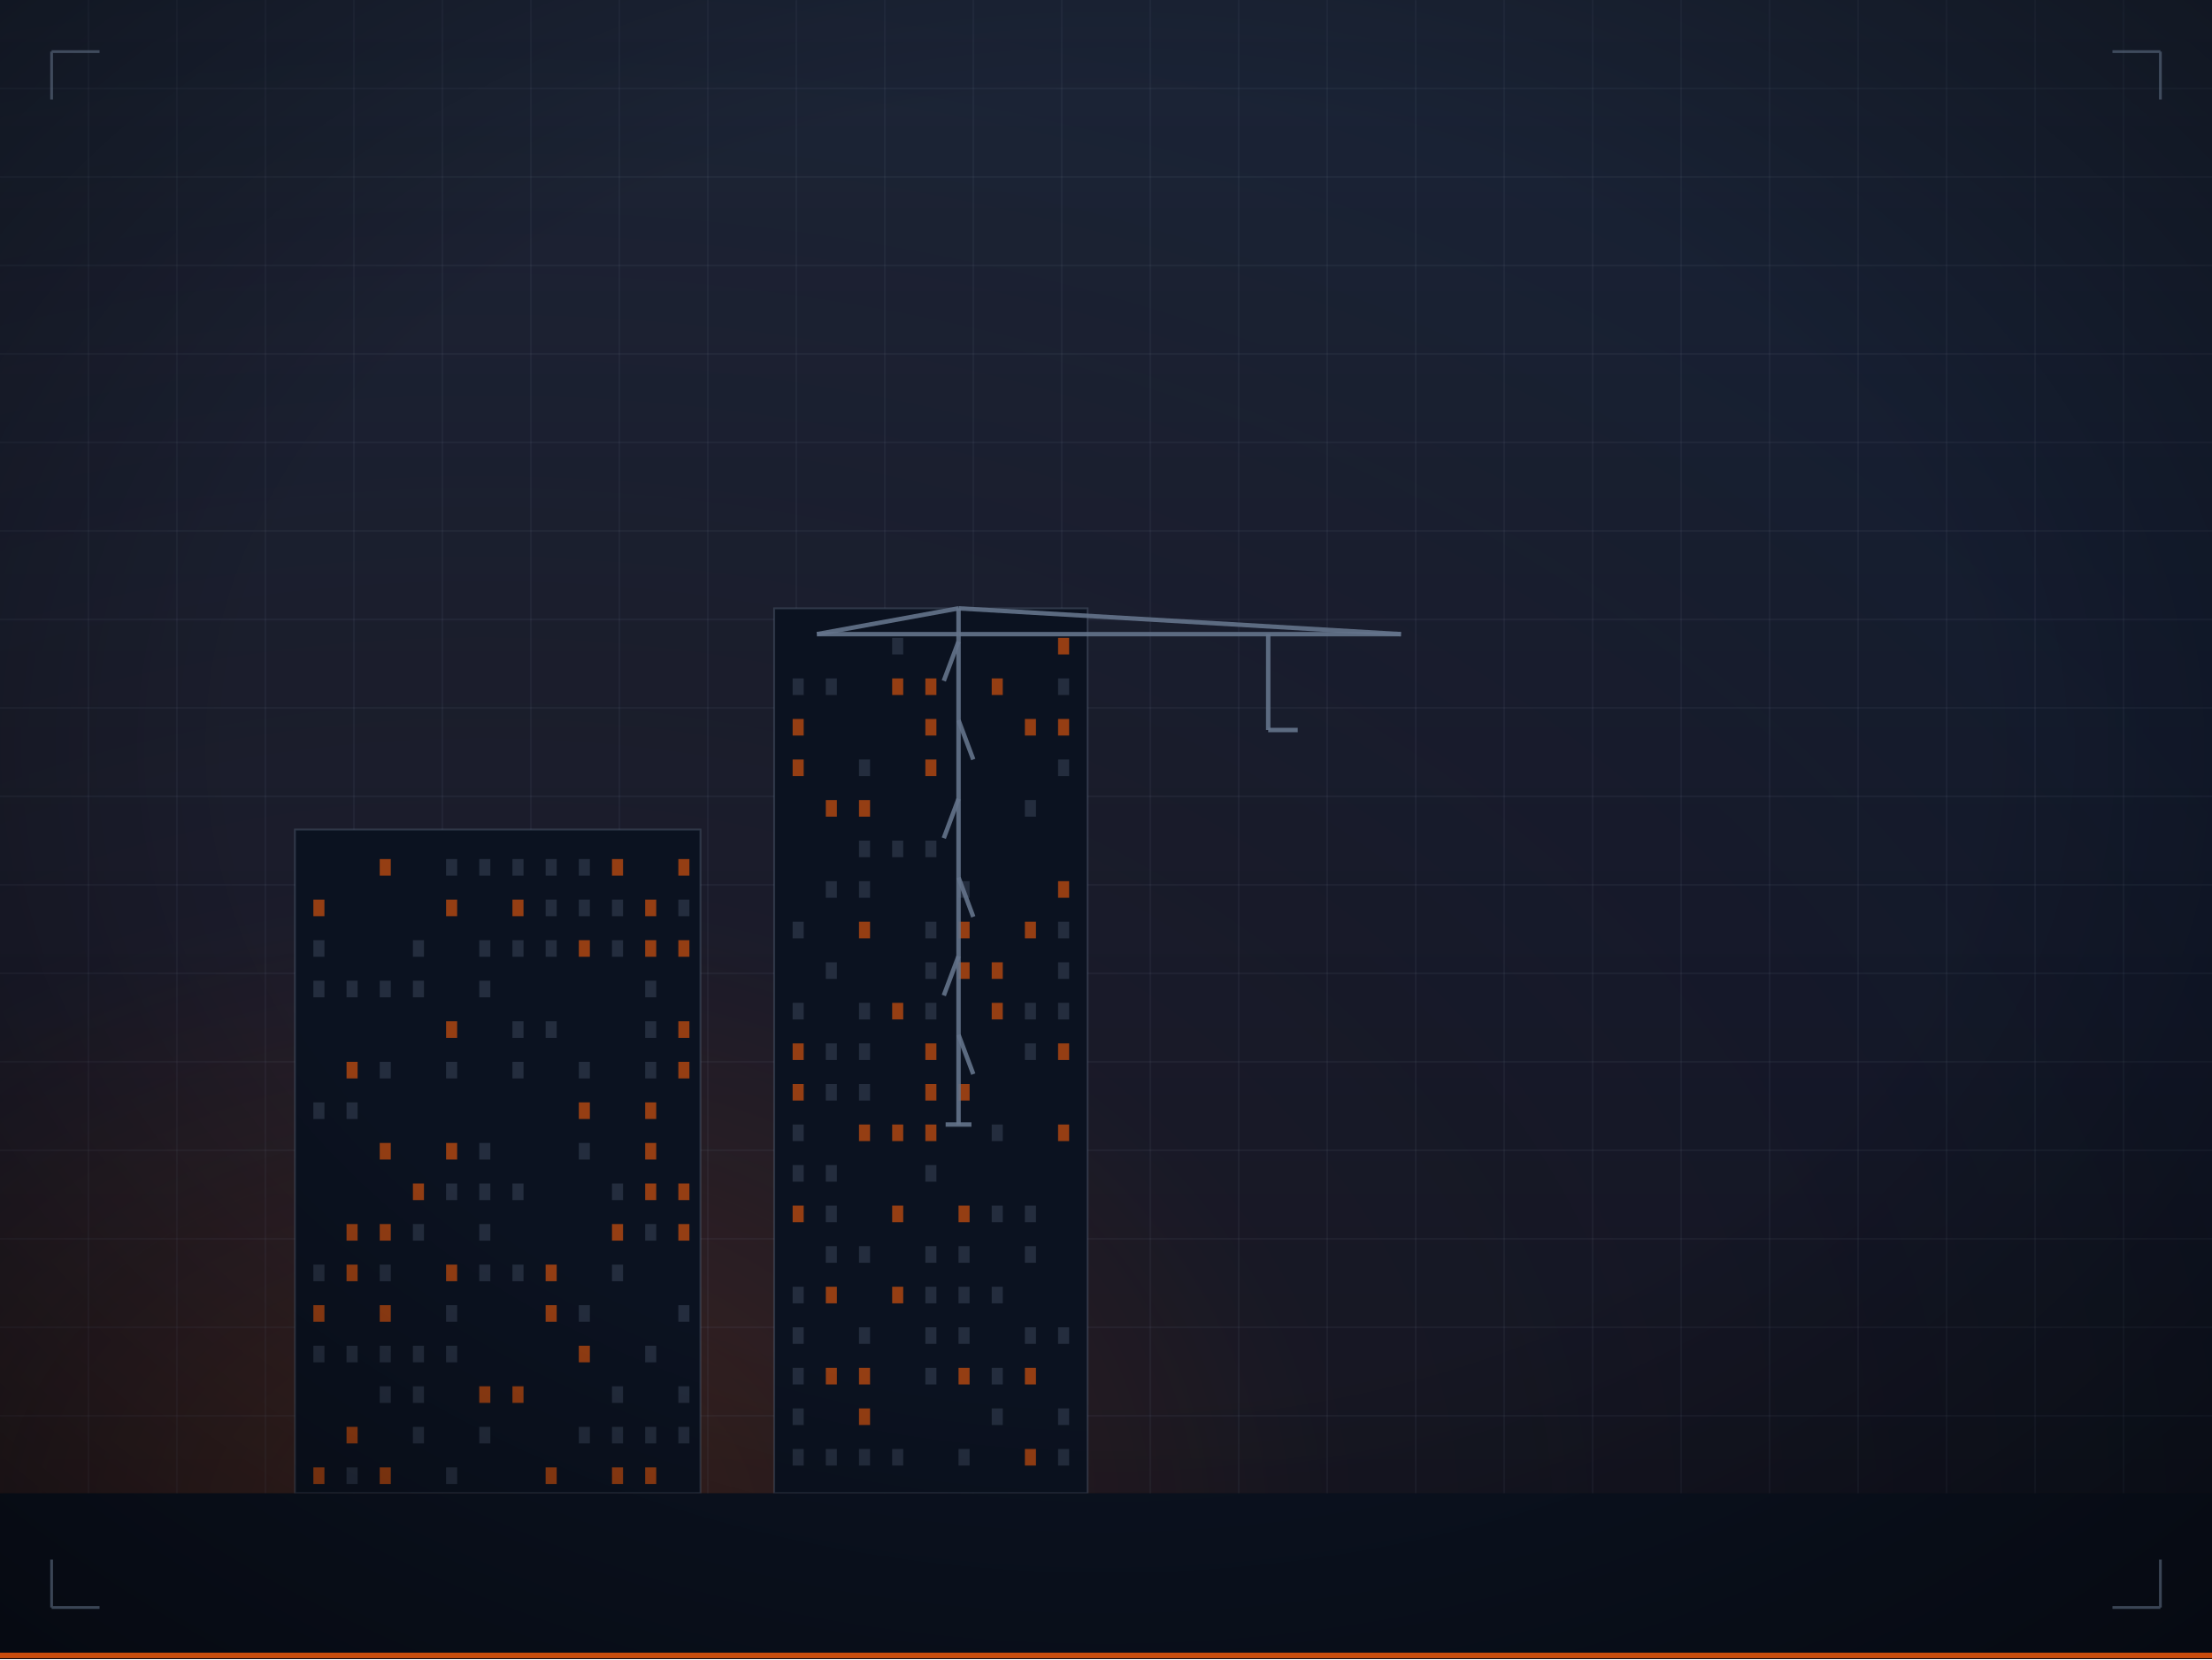
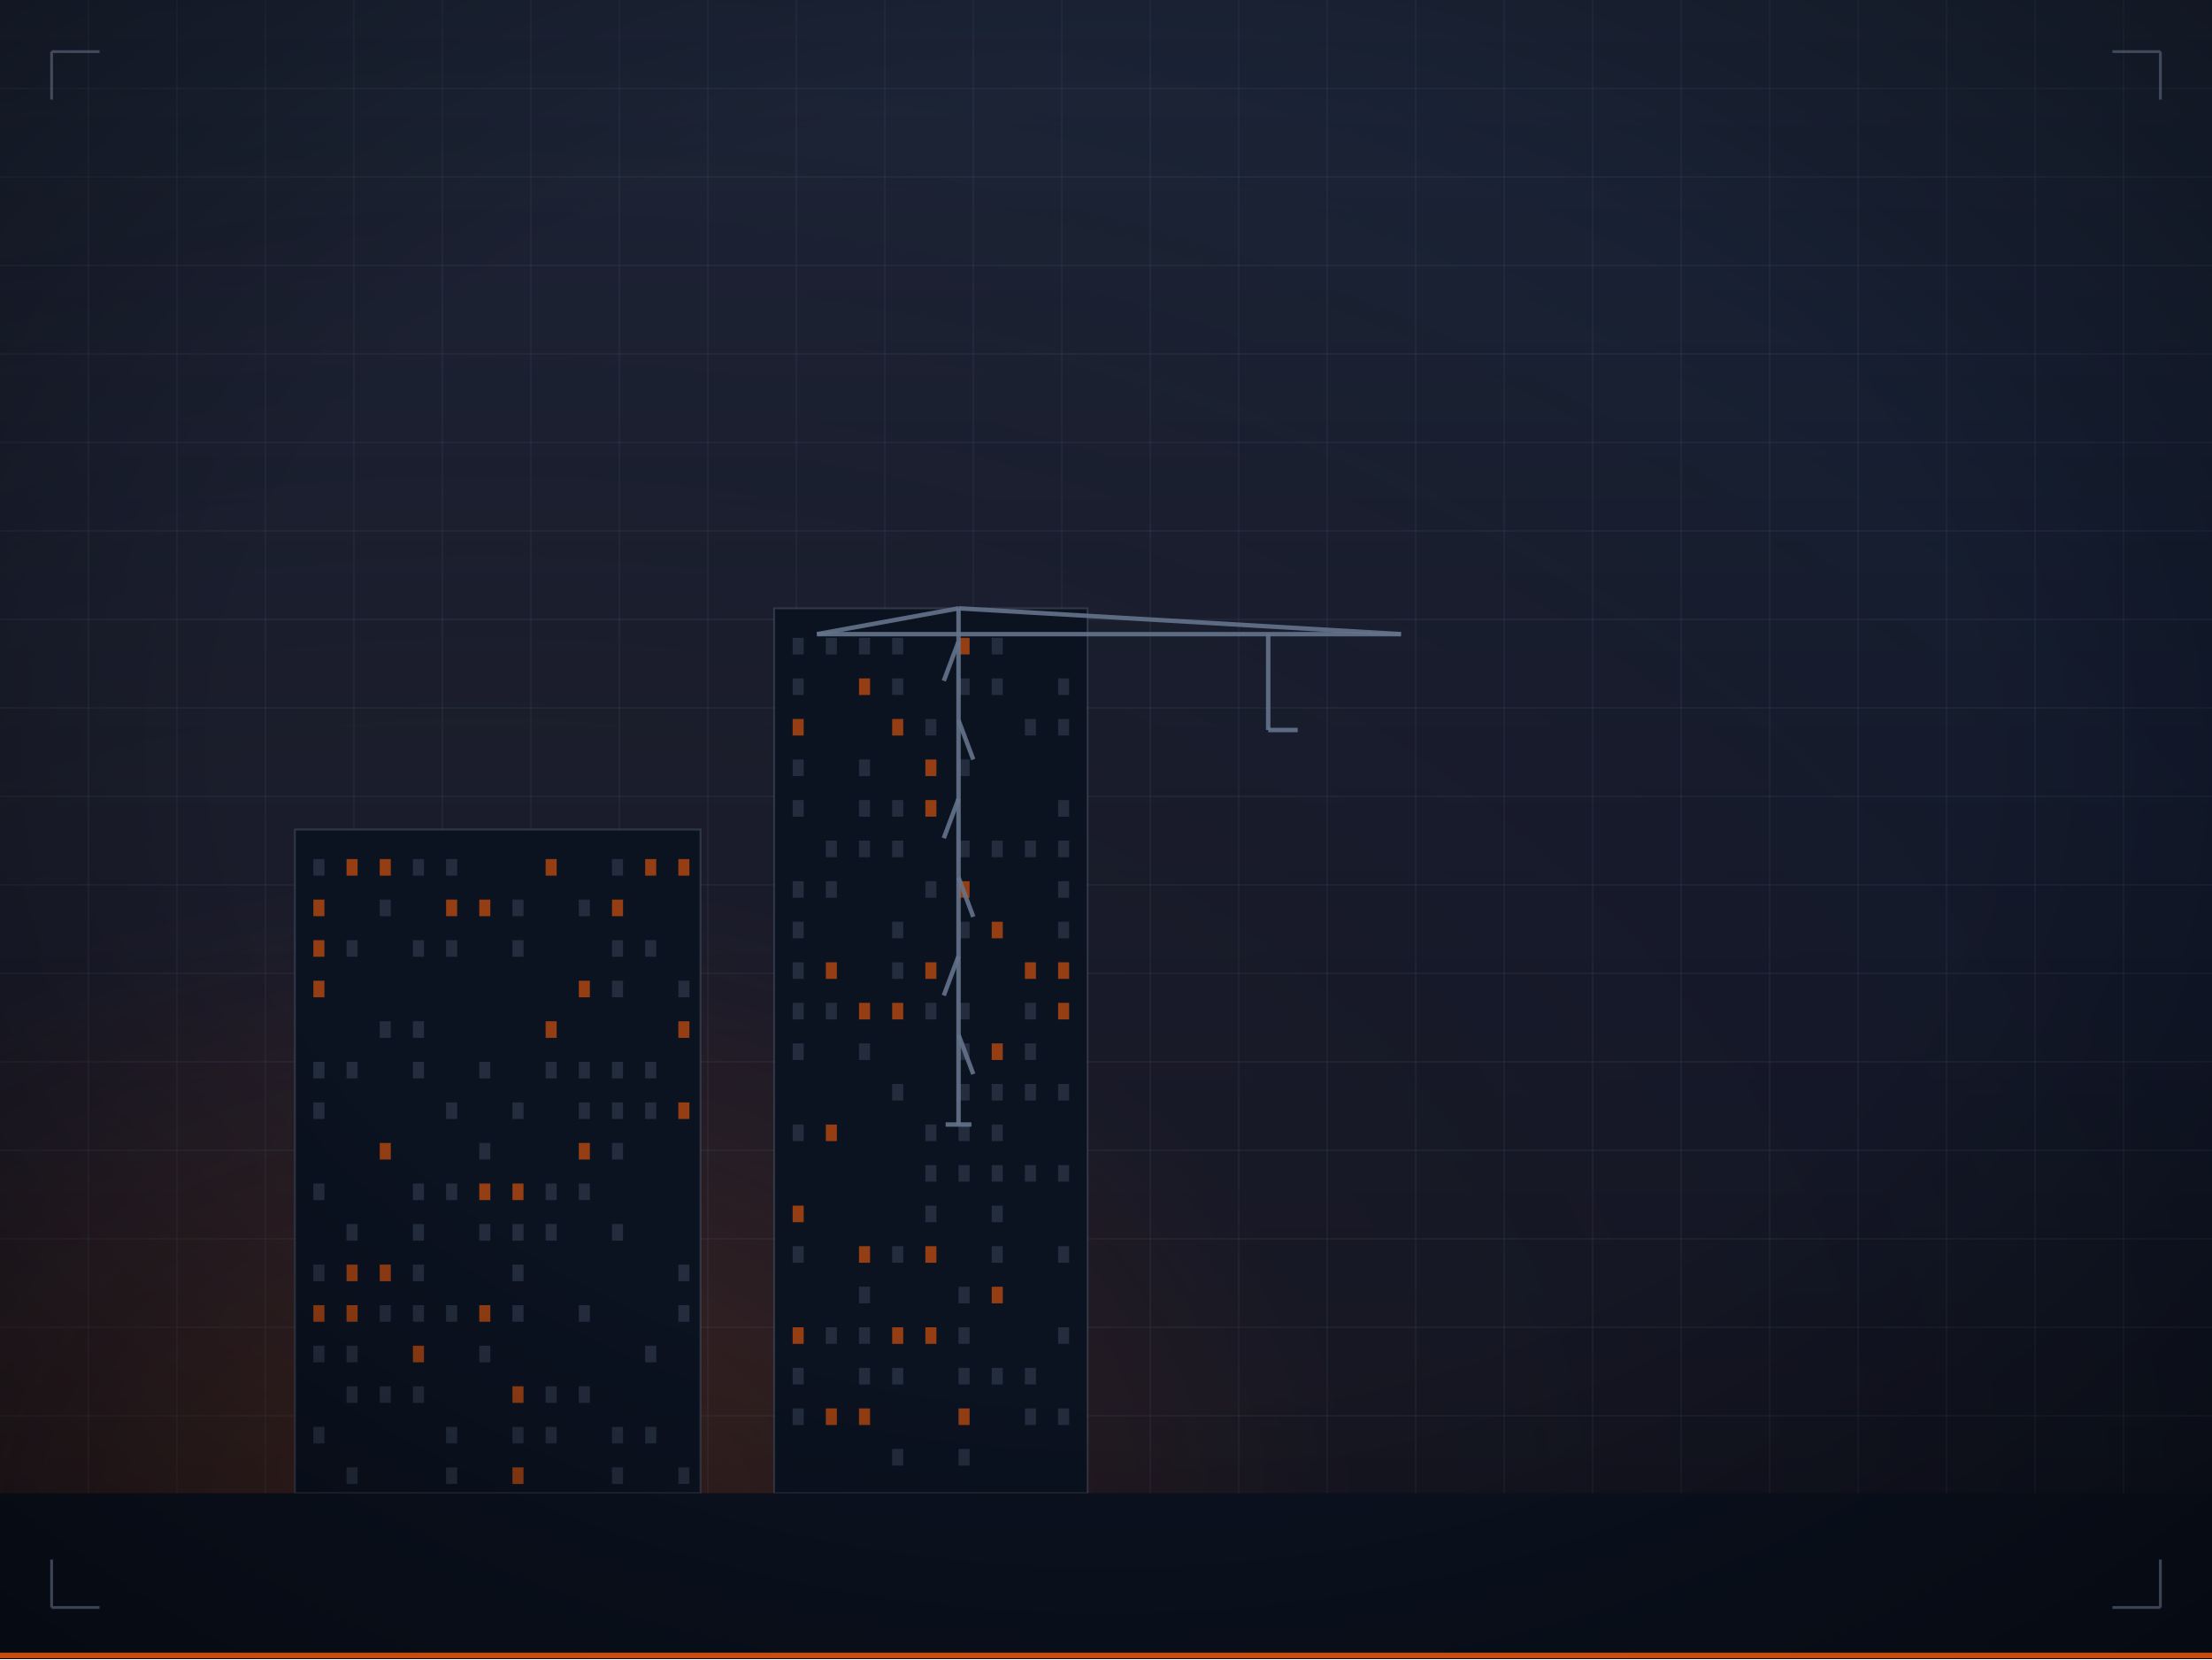
<svg xmlns="http://www.w3.org/2000/svg" width="1200" height="900" viewBox="0 0 1200 900" preserveAspectRatio="xMidYMid slice">
  <defs>
    <linearGradient id="skyt0" x1="0" y1="0" x2="0" y2="1">
      <stop offset="0" stop-color="#1B2436" />
      <stop offset="0.6" stop-color="#0F172A" />
      <stop offset="1" stop-color="#0B1220" />
    </linearGradient>
    <radialGradient id="glowt0" cx="0.22" cy="0.92" r="0.95">
      <stop offset="0" stop-color="#EA580C" stop-opacity="0.22" />
      <stop offset="0.4" stop-color="#EA580C" stop-opacity="0.05" />
      <stop offset="1" stop-color="#EA580C" stop-opacity="0" />
    </radialGradient>
    <radialGradient id="vigt0" cx="0.5" cy="0.45" r="0.78">
      <stop offset="0.5" stop-color="#000000" stop-opacity="0" />
      <stop offset="1" stop-color="#000000" stop-opacity="0.5" />
    </radialGradient>
  </defs>
  <rect width="1200" height="900" fill="url(#skyt0)" />
  <rect width="1200" height="900" fill="url(#glowt0)" />
  <g stroke="#64748B" stroke-opacity="0.1">
    <line x1="48" y1="0" x2="48" y2="900" />
    <line x1="96" y1="0" x2="96" y2="900" />
    <line x1="144" y1="0" x2="144" y2="900" />
    <line x1="192" y1="0" x2="192" y2="900" />
    <line x1="240" y1="0" x2="240" y2="900" />
    <line x1="288" y1="0" x2="288" y2="900" />
    <line x1="336" y1="0" x2="336" y2="900" />
    <line x1="384" y1="0" x2="384" y2="900" />
    <line x1="432" y1="0" x2="432" y2="900" />
    <line x1="480" y1="0" x2="480" y2="900" />
    <line x1="528" y1="0" x2="528" y2="900" />
    <line x1="576" y1="0" x2="576" y2="900" />
    <line x1="624" y1="0" x2="624" y2="900" />
    <line x1="672" y1="0" x2="672" y2="900" />
    <line x1="720" y1="0" x2="720" y2="900" />
    <line x1="768" y1="0" x2="768" y2="900" />
    <line x1="816" y1="0" x2="816" y2="900" />
    <line x1="864" y1="0" x2="864" y2="900" />
    <line x1="912" y1="0" x2="912" y2="900" />
    <line x1="960" y1="0" x2="960" y2="900" />
    <line x1="1008" y1="0" x2="1008" y2="900" />
    <line x1="1056" y1="0" x2="1056" y2="900" />
    <line x1="1104" y1="0" x2="1104" y2="900" />
    <line x1="1152" y1="0" x2="1152" y2="900" />
    <line x1="0" y1="48" x2="1200" y2="48" />
    <line x1="0" y1="96" x2="1200" y2="96" />
    <line x1="0" y1="144" x2="1200" y2="144" />
    <line x1="0" y1="192" x2="1200" y2="192" />
    <line x1="0" y1="240" x2="1200" y2="240" />
    <line x1="0" y1="288" x2="1200" y2="288" />
    <line x1="0" y1="336" x2="1200" y2="336" />
    <line x1="0" y1="384" x2="1200" y2="384" />
    <line x1="0" y1="432" x2="1200" y2="432" />
    <line x1="0" y1="480" x2="1200" y2="480" />
    <line x1="0" y1="528" x2="1200" y2="528" />
    <line x1="0" y1="576" x2="1200" y2="576" />
    <line x1="0" y1="624" x2="1200" y2="624" />
    <line x1="0" y1="672" x2="1200" y2="672" />
    <line x1="0" y1="720" x2="1200" y2="720" />
    <line x1="0" y1="768" x2="1200" y2="768" />
    <line x1="0" y1="816" x2="1200" y2="816" />
    <line x1="0" y1="864" x2="1200" y2="864" />
  </g>
  <g opacity="1">
    <rect x="160" y="450" width="220" height="360" fill="#0B1220" stroke="#64748B" stroke-opacity="0.35" />
+     <rect x="170" y="466" width="6" height="9" fill="#64748B" opacity="0.28" />
+     <rect x="188" y="466" width="6" height="9" fill="#EA580C" opacity="0.62" />
    <rect x="206" y="466" width="6" height="9" fill="#EA580C" opacity="0.62" />
+     <rect x="224" y="466" width="6" height="9" fill="#64748B" opacity="0.28" />
    <rect x="242" y="466" width="6" height="9" fill="#64748B" opacity="0.28" />
-     <rect x="260" y="466" width="6" height="9" fill="#64748B" opacity="0.28" />
-     <rect x="278" y="466" width="6" height="9" fill="#64748B" opacity="0.28" />
-     <rect x="296" y="466" width="6" height="9" fill="#64748B" opacity="0.28" />
-     <rect x="314" y="466" width="6" height="9" fill="#64748B" opacity="0.28" />
-     <rect x="332" y="466" width="6" height="9" fill="#EA580C" opacity="0.62" />
+     <rect x="296" y="466" width="6" height="9" fill="#EA580C" opacity="0.62" />
+     <rect x="332" y="466" width="6" height="9" fill="#64748B" opacity="0.28" />
+     <rect x="350" y="466" width="6" height="9" fill="#EA580C" opacity="0.62" />
    <rect x="368" y="466" width="6" height="9" fill="#EA580C" opacity="0.62" />
    <rect x="170" y="488" width="6" height="9" fill="#EA580C" opacity="0.62" />
+     <rect x="206" y="488" width="6" height="9" fill="#64748B" opacity="0.28" />
    <rect x="242" y="488" width="6" height="9" fill="#EA580C" opacity="0.62" />
-     <rect x="278" y="488" width="6" height="9" fill="#EA580C" opacity="0.62" />
-     <rect x="296" y="488" width="6" height="9" fill="#64748B" opacity="0.28" />
+     <rect x="260" y="488" width="6" height="9" fill="#EA580C" opacity="0.62" />
+     <rect x="278" y="488" width="6" height="9" fill="#64748B" opacity="0.28" />
    <rect x="314" y="488" width="6" height="9" fill="#64748B" opacity="0.28" />
-     <rect x="332" y="488" width="6" height="9" fill="#64748B" opacity="0.28" />
-     <rect x="350" y="488" width="6" height="9" fill="#EA580C" opacity="0.62" />
-     <rect x="368" y="488" width="6" height="9" fill="#64748B" opacity="0.28" />
-     <rect x="170" y="510" width="6" height="9" fill="#64748B" opacity="0.28" />
+     <rect x="332" y="488" width="6" height="9" fill="#EA580C" opacity="0.62" />
+     <rect x="170" y="510" width="6" height="9" fill="#EA580C" opacity="0.62" />
+     <rect x="188" y="510" width="6" height="9" fill="#64748B" opacity="0.28" />
    <rect x="224" y="510" width="6" height="9" fill="#64748B" opacity="0.28" />
-     <rect x="260" y="510" width="6" height="9" fill="#64748B" opacity="0.28" />
+     <rect x="242" y="510" width="6" height="9" fill="#64748B" opacity="0.28" />
    <rect x="278" y="510" width="6" height="9" fill="#64748B" opacity="0.28" />
-     <rect x="296" y="510" width="6" height="9" fill="#64748B" opacity="0.28" />
-     <rect x="314" y="510" width="6" height="9" fill="#EA580C" opacity="0.62" />
    <rect x="332" y="510" width="6" height="9" fill="#64748B" opacity="0.28" />
-     <rect x="350" y="510" width="6" height="9" fill="#EA580C" opacity="0.62" />
-     <rect x="368" y="510" width="6" height="9" fill="#EA580C" opacity="0.62" />
-     <rect x="170" y="532" width="6" height="9" fill="#64748B" opacity="0.28" />
-     <rect x="188" y="532" width="6" height="9" fill="#64748B" opacity="0.28" />
-     <rect x="206" y="532" width="6" height="9" fill="#64748B" opacity="0.28" />
-     <rect x="224" y="532" width="6" height="9" fill="#64748B" opacity="0.28" />
-     <rect x="260" y="532" width="6" height="9" fill="#64748B" opacity="0.28" />
-     <rect x="350" y="532" width="6" height="9" fill="#64748B" opacity="0.28" />
-     <rect x="242" y="554" width="6" height="9" fill="#EA580C" opacity="0.62" />
-     <rect x="278" y="554" width="6" height="9" fill="#64748B" opacity="0.28" />
-     <rect x="296" y="554" width="6" height="9" fill="#64748B" opacity="0.28" />
-     <rect x="350" y="554" width="6" height="9" fill="#64748B" opacity="0.28" />
+     <rect x="350" y="510" width="6" height="9" fill="#64748B" opacity="0.28" />
+     <rect x="170" y="532" width="6" height="9" fill="#EA580C" opacity="0.62" />
+     <rect x="314" y="532" width="6" height="9" fill="#EA580C" opacity="0.62" />
+     <rect x="332" y="532" width="6" height="9" fill="#64748B" opacity="0.28" />
+     <rect x="368" y="532" width="6" height="9" fill="#64748B" opacity="0.28" />
+     <rect x="206" y="554" width="6" height="9" fill="#64748B" opacity="0.28" />
+     <rect x="224" y="554" width="6" height="9" fill="#64748B" opacity="0.28" />
+     <rect x="296" y="554" width="6" height="9" fill="#EA580C" opacity="0.62" />
    <rect x="368" y="554" width="6" height="9" fill="#EA580C" opacity="0.62" />
-     <rect x="188" y="576" width="6" height="9" fill="#EA580C" opacity="0.62" />
-     <rect x="206" y="576" width="6" height="9" fill="#64748B" opacity="0.28" />
-     <rect x="242" y="576" width="6" height="9" fill="#64748B" opacity="0.28" />
-     <rect x="278" y="576" width="6" height="9" fill="#64748B" opacity="0.28" />
+     <rect x="170" y="576" width="6" height="9" fill="#64748B" opacity="0.28" />
+     <rect x="188" y="576" width="6" height="9" fill="#64748B" opacity="0.28" />
+     <rect x="224" y="576" width="6" height="9" fill="#64748B" opacity="0.28" />
+     <rect x="260" y="576" width="6" height="9" fill="#64748B" opacity="0.28" />
+     <rect x="296" y="576" width="6" height="9" fill="#64748B" opacity="0.28" />
    <rect x="314" y="576" width="6" height="9" fill="#64748B" opacity="0.28" />
+     <rect x="332" y="576" width="6" height="9" fill="#64748B" opacity="0.28" />
    <rect x="350" y="576" width="6" height="9" fill="#64748B" opacity="0.28" />
-     <rect x="368" y="576" width="6" height="9" fill="#EA580C" opacity="0.62" />
    <rect x="170" y="598" width="6" height="9" fill="#64748B" opacity="0.28" />
-     <rect x="188" y="598" width="6" height="9" fill="#64748B" opacity="0.28" />
-     <rect x="314" y="598" width="6" height="9" fill="#EA580C" opacity="0.62" />
-     <rect x="350" y="598" width="6" height="9" fill="#EA580C" opacity="0.62" />
+     <rect x="242" y="598" width="6" height="9" fill="#64748B" opacity="0.28" />
+     <rect x="278" y="598" width="6" height="9" fill="#64748B" opacity="0.28" />
+     <rect x="314" y="598" width="6" height="9" fill="#64748B" opacity="0.28" />
+     <rect x="332" y="598" width="6" height="9" fill="#64748B" opacity="0.28" />
+     <rect x="350" y="598" width="6" height="9" fill="#64748B" opacity="0.28" />
+     <rect x="368" y="598" width="6" height="9" fill="#EA580C" opacity="0.62" />
    <rect x="206" y="620" width="6" height="9" fill="#EA580C" opacity="0.62" />
-     <rect x="242" y="620" width="6" height="9" fill="#EA580C" opacity="0.62" />
    <rect x="260" y="620" width="6" height="9" fill="#64748B" opacity="0.28" />
-     <rect x="314" y="620" width="6" height="9" fill="#64748B" opacity="0.28" />
-     <rect x="350" y="620" width="6" height="9" fill="#EA580C" opacity="0.62" />
-     <rect x="224" y="642" width="6" height="9" fill="#EA580C" opacity="0.62" />
+     <rect x="314" y="620" width="6" height="9" fill="#EA580C" opacity="0.62" />
+     <rect x="332" y="620" width="6" height="9" fill="#64748B" opacity="0.28" />
+     <rect x="170" y="642" width="6" height="9" fill="#64748B" opacity="0.28" />
+     <rect x="224" y="642" width="6" height="9" fill="#64748B" opacity="0.28" />
    <rect x="242" y="642" width="6" height="9" fill="#64748B" opacity="0.28" />
-     <rect x="260" y="642" width="6" height="9" fill="#64748B" opacity="0.28" />
-     <rect x="278" y="642" width="6" height="9" fill="#64748B" opacity="0.28" />
-     <rect x="332" y="642" width="6" height="9" fill="#64748B" opacity="0.28" />
-     <rect x="350" y="642" width="6" height="9" fill="#EA580C" opacity="0.62" />
-     <rect x="368" y="642" width="6" height="9" fill="#EA580C" opacity="0.62" />
-     <rect x="188" y="664" width="6" height="9" fill="#EA580C" opacity="0.62" />
-     <rect x="206" y="664" width="6" height="9" fill="#EA580C" opacity="0.62" />
+     <rect x="260" y="642" width="6" height="9" fill="#EA580C" opacity="0.62" />
+     <rect x="278" y="642" width="6" height="9" fill="#EA580C" opacity="0.62" />
+     <rect x="296" y="642" width="6" height="9" fill="#64748B" opacity="0.28" />
+     <rect x="314" y="642" width="6" height="9" fill="#64748B" opacity="0.28" />
+     <rect x="188" y="664" width="6" height="9" fill="#64748B" opacity="0.28" />
    <rect x="224" y="664" width="6" height="9" fill="#64748B" opacity="0.28" />
    <rect x="260" y="664" width="6" height="9" fill="#64748B" opacity="0.28" />
-     <rect x="332" y="664" width="6" height="9" fill="#EA580C" opacity="0.62" />
-     <rect x="350" y="664" width="6" height="9" fill="#64748B" opacity="0.28" />
-     <rect x="368" y="664" width="6" height="9" fill="#EA580C" opacity="0.62" />
+     <rect x="278" y="664" width="6" height="9" fill="#64748B" opacity="0.28" />
+     <rect x="296" y="664" width="6" height="9" fill="#64748B" opacity="0.28" />
+     <rect x="332" y="664" width="6" height="9" fill="#64748B" opacity="0.28" />
    <rect x="170" y="686" width="6" height="9" fill="#64748B" opacity="0.28" />
    <rect x="188" y="686" width="6" height="9" fill="#EA580C" opacity="0.62" />
-     <rect x="206" y="686" width="6" height="9" fill="#64748B" opacity="0.28" />
-     <rect x="242" y="686" width="6" height="9" fill="#EA580C" opacity="0.62" />
-     <rect x="260" y="686" width="6" height="9" fill="#64748B" opacity="0.28" />
+     <rect x="206" y="686" width="6" height="9" fill="#EA580C" opacity="0.62" />
+     <rect x="224" y="686" width="6" height="9" fill="#64748B" opacity="0.28" />
    <rect x="278" y="686" width="6" height="9" fill="#64748B" opacity="0.28" />
-     <rect x="296" y="686" width="6" height="9" fill="#EA580C" opacity="0.62" />
-     <rect x="332" y="686" width="6" height="9" fill="#64748B" opacity="0.28" />
+     <rect x="368" y="686" width="6" height="9" fill="#64748B" opacity="0.28" />
    <rect x="170" y="708" width="6" height="9" fill="#EA580C" opacity="0.62" />
-     <rect x="206" y="708" width="6" height="9" fill="#EA580C" opacity="0.62" />
+     <rect x="188" y="708" width="6" height="9" fill="#EA580C" opacity="0.62" />
+     <rect x="206" y="708" width="6" height="9" fill="#64748B" opacity="0.28" />
+     <rect x="224" y="708" width="6" height="9" fill="#64748B" opacity="0.28" />
    <rect x="242" y="708" width="6" height="9" fill="#64748B" opacity="0.28" />
-     <rect x="296" y="708" width="6" height="9" fill="#EA580C" opacity="0.62" />
+     <rect x="260" y="708" width="6" height="9" fill="#EA580C" opacity="0.62" />
+     <rect x="278" y="708" width="6" height="9" fill="#64748B" opacity="0.28" />
    <rect x="314" y="708" width="6" height="9" fill="#64748B" opacity="0.28" />
    <rect x="368" y="708" width="6" height="9" fill="#64748B" opacity="0.28" />
    <rect x="170" y="730" width="6" height="9" fill="#64748B" opacity="0.28" />
    <rect x="188" y="730" width="6" height="9" fill="#64748B" opacity="0.28" />
-     <rect x="206" y="730" width="6" height="9" fill="#64748B" opacity="0.28" />
-     <rect x="224" y="730" width="6" height="9" fill="#64748B" opacity="0.28" />
-     <rect x="242" y="730" width="6" height="9" fill="#64748B" opacity="0.28" />
-     <rect x="314" y="730" width="6" height="9" fill="#EA580C" opacity="0.62" />
+     <rect x="224" y="730" width="6" height="9" fill="#EA580C" opacity="0.62" />
+     <rect x="260" y="730" width="6" height="9" fill="#64748B" opacity="0.28" />
    <rect x="350" y="730" width="6" height="9" fill="#64748B" opacity="0.28" />
+     <rect x="188" y="752" width="6" height="9" fill="#64748B" opacity="0.28" />
    <rect x="206" y="752" width="6" height="9" fill="#64748B" opacity="0.28" />
    <rect x="224" y="752" width="6" height="9" fill="#64748B" opacity="0.28" />
-     <rect x="260" y="752" width="6" height="9" fill="#EA580C" opacity="0.62" />
    <rect x="278" y="752" width="6" height="9" fill="#EA580C" opacity="0.62" />
-     <rect x="332" y="752" width="6" height="9" fill="#64748B" opacity="0.28" />
-     <rect x="368" y="752" width="6" height="9" fill="#64748B" opacity="0.28" />
-     <rect x="188" y="774" width="6" height="9" fill="#EA580C" opacity="0.62" />
-     <rect x="224" y="774" width="6" height="9" fill="#64748B" opacity="0.28" />
-     <rect x="260" y="774" width="6" height="9" fill="#64748B" opacity="0.28" />
-     <rect x="314" y="774" width="6" height="9" fill="#64748B" opacity="0.28" />
+     <rect x="296" y="752" width="6" height="9" fill="#64748B" opacity="0.28" />
+     <rect x="314" y="752" width="6" height="9" fill="#64748B" opacity="0.28" />
+     <rect x="170" y="774" width="6" height="9" fill="#64748B" opacity="0.28" />
+     <rect x="242" y="774" width="6" height="9" fill="#64748B" opacity="0.28" />
+     <rect x="278" y="774" width="6" height="9" fill="#64748B" opacity="0.28" />
+     <rect x="296" y="774" width="6" height="9" fill="#64748B" opacity="0.28" />
    <rect x="332" y="774" width="6" height="9" fill="#64748B" opacity="0.28" />
    <rect x="350" y="774" width="6" height="9" fill="#64748B" opacity="0.28" />
-     <rect x="368" y="774" width="6" height="9" fill="#64748B" opacity="0.28" />
-     <rect x="170" y="796" width="6" height="9" fill="#EA580C" opacity="0.62" />
    <rect x="188" y="796" width="6" height="9" fill="#64748B" opacity="0.28" />
-     <rect x="206" y="796" width="6" height="9" fill="#EA580C" opacity="0.62" />
    <rect x="242" y="796" width="6" height="9" fill="#64748B" opacity="0.28" />
-     <rect x="296" y="796" width="6" height="9" fill="#EA580C" opacity="0.62" />
-     <rect x="332" y="796" width="6" height="9" fill="#EA580C" opacity="0.62" />
-     <rect x="350" y="796" width="6" height="9" fill="#EA580C" opacity="0.62" />
+     <rect x="278" y="796" width="6" height="9" fill="#EA580C" opacity="0.62" />
+     <rect x="332" y="796" width="6" height="9" fill="#64748B" opacity="0.28" />
+     <rect x="368" y="796" width="6" height="9" fill="#64748B" opacity="0.28" />
  </g>
  <g opacity="1">
    <rect x="420" y="330" width="170" height="480" fill="#0B1220" stroke="#64748B" stroke-opacity="0.35" />
+     <rect x="430" y="346" width="6" height="9" fill="#64748B" opacity="0.28" />
+     <rect x="448" y="346" width="6" height="9" fill="#64748B" opacity="0.28" />
+     <rect x="466" y="346" width="6" height="9" fill="#64748B" opacity="0.28" />
    <rect x="484" y="346" width="6" height="9" fill="#64748B" opacity="0.28" />
-     <rect x="574" y="346" width="6" height="9" fill="#EA580C" opacity="0.62" />
+     <rect x="520" y="346" width="6" height="9" fill="#EA580C" opacity="0.62" />
+     <rect x="538" y="346" width="6" height="9" fill="#64748B" opacity="0.28" />
    <rect x="430" y="368" width="6" height="9" fill="#64748B" opacity="0.28" />
-     <rect x="448" y="368" width="6" height="9" fill="#64748B" opacity="0.28" />
-     <rect x="484" y="368" width="6" height="9" fill="#EA580C" opacity="0.62" />
-     <rect x="502" y="368" width="6" height="9" fill="#EA580C" opacity="0.62" />
-     <rect x="538" y="368" width="6" height="9" fill="#EA580C" opacity="0.62" />
+     <rect x="466" y="368" width="6" height="9" fill="#EA580C" opacity="0.62" />
+     <rect x="484" y="368" width="6" height="9" fill="#64748B" opacity="0.28" />
+     <rect x="520" y="368" width="6" height="9" fill="#64748B" opacity="0.28" />
+     <rect x="538" y="368" width="6" height="9" fill="#64748B" opacity="0.28" />
    <rect x="574" y="368" width="6" height="9" fill="#64748B" opacity="0.28" />
    <rect x="430" y="390" width="6" height="9" fill="#EA580C" opacity="0.62" />
-     <rect x="502" y="390" width="6" height="9" fill="#EA580C" opacity="0.62" />
-     <rect x="556" y="390" width="6" height="9" fill="#EA580C" opacity="0.62" />
-     <rect x="574" y="390" width="6" height="9" fill="#EA580C" opacity="0.62" />
-     <rect x="430" y="412" width="6" height="9" fill="#EA580C" opacity="0.62" />
+     <rect x="484" y="390" width="6" height="9" fill="#EA580C" opacity="0.62" />
+     <rect x="502" y="390" width="6" height="9" fill="#64748B" opacity="0.28" />
+     <rect x="556" y="390" width="6" height="9" fill="#64748B" opacity="0.28" />
+     <rect x="574" y="390" width="6" height="9" fill="#64748B" opacity="0.28" />
+     <rect x="430" y="412" width="6" height="9" fill="#64748B" opacity="0.28" />
    <rect x="466" y="412" width="6" height="9" fill="#64748B" opacity="0.28" />
    <rect x="502" y="412" width="6" height="9" fill="#EA580C" opacity="0.62" />
-     <rect x="574" y="412" width="6" height="9" fill="#64748B" opacity="0.28" />
-     <rect x="448" y="434" width="6" height="9" fill="#EA580C" opacity="0.62" />
-     <rect x="466" y="434" width="6" height="9" fill="#EA580C" opacity="0.62" />
-     <rect x="556" y="434" width="6" height="9" fill="#64748B" opacity="0.28" />
+     <rect x="520" y="412" width="6" height="9" fill="#64748B" opacity="0.28" />
+     <rect x="430" y="434" width="6" height="9" fill="#64748B" opacity="0.28" />
+     <rect x="466" y="434" width="6" height="9" fill="#64748B" opacity="0.28" />
+     <rect x="484" y="434" width="6" height="9" fill="#64748B" opacity="0.28" />
+     <rect x="502" y="434" width="6" height="9" fill="#EA580C" opacity="0.62" />
+     <rect x="574" y="434" width="6" height="9" fill="#64748B" opacity="0.28" />
+     <rect x="448" y="456" width="6" height="9" fill="#64748B" opacity="0.28" />
    <rect x="466" y="456" width="6" height="9" fill="#64748B" opacity="0.28" />
    <rect x="484" y="456" width="6" height="9" fill="#64748B" opacity="0.28" />
-     <rect x="502" y="456" width="6" height="9" fill="#64748B" opacity="0.28" />
+     <rect x="520" y="456" width="6" height="9" fill="#64748B" opacity="0.28" />
+     <rect x="538" y="456" width="6" height="9" fill="#64748B" opacity="0.28" />
+     <rect x="556" y="456" width="6" height="9" fill="#64748B" opacity="0.28" />
+     <rect x="574" y="456" width="6" height="9" fill="#64748B" opacity="0.28" />
+     <rect x="430" y="478" width="6" height="9" fill="#64748B" opacity="0.28" />
    <rect x="448" y="478" width="6" height="9" fill="#64748B" opacity="0.28" />
-     <rect x="466" y="478" width="6" height="9" fill="#64748B" opacity="0.28" />
-     <rect x="520" y="478" width="6" height="9" fill="#64748B" opacity="0.28" />
-     <rect x="574" y="478" width="6" height="9" fill="#EA580C" opacity="0.62" />
+     <rect x="502" y="478" width="6" height="9" fill="#64748B" opacity="0.28" />
+     <rect x="520" y="478" width="6" height="9" fill="#EA580C" opacity="0.62" />
+     <rect x="574" y="478" width="6" height="9" fill="#64748B" opacity="0.28" />
    <rect x="430" y="500" width="6" height="9" fill="#64748B" opacity="0.28" />
-     <rect x="466" y="500" width="6" height="9" fill="#EA580C" opacity="0.62" />
-     <rect x="502" y="500" width="6" height="9" fill="#64748B" opacity="0.28" />
-     <rect x="520" y="500" width="6" height="9" fill="#EA580C" opacity="0.62" />
-     <rect x="556" y="500" width="6" height="9" fill="#EA580C" opacity="0.62" />
+     <rect x="484" y="500" width="6" height="9" fill="#64748B" opacity="0.28" />
+     <rect x="520" y="500" width="6" height="9" fill="#64748B" opacity="0.28" />
+     <rect x="538" y="500" width="6" height="9" fill="#EA580C" opacity="0.62" />
    <rect x="574" y="500" width="6" height="9" fill="#64748B" opacity="0.28" />
-     <rect x="448" y="522" width="6" height="9" fill="#64748B" opacity="0.28" />
-     <rect x="502" y="522" width="6" height="9" fill="#64748B" opacity="0.28" />
-     <rect x="520" y="522" width="6" height="9" fill="#EA580C" opacity="0.62" />
-     <rect x="538" y="522" width="6" height="9" fill="#EA580C" opacity="0.62" />
-     <rect x="574" y="522" width="6" height="9" fill="#64748B" opacity="0.28" />
+     <rect x="430" y="522" width="6" height="9" fill="#64748B" opacity="0.28" />
+     <rect x="448" y="522" width="6" height="9" fill="#EA580C" opacity="0.62" />
+     <rect x="484" y="522" width="6" height="9" fill="#64748B" opacity="0.28" />
+     <rect x="502" y="522" width="6" height="9" fill="#EA580C" opacity="0.62" />
+     <rect x="556" y="522" width="6" height="9" fill="#EA580C" opacity="0.62" />
+     <rect x="574" y="522" width="6" height="9" fill="#EA580C" opacity="0.62" />
    <rect x="430" y="544" width="6" height="9" fill="#64748B" opacity="0.28" />
-     <rect x="466" y="544" width="6" height="9" fill="#64748B" opacity="0.28" />
+     <rect x="448" y="544" width="6" height="9" fill="#64748B" opacity="0.28" />
+     <rect x="466" y="544" width="6" height="9" fill="#EA580C" opacity="0.62" />
    <rect x="484" y="544" width="6" height="9" fill="#EA580C" opacity="0.62" />
    <rect x="502" y="544" width="6" height="9" fill="#64748B" opacity="0.28" />
-     <rect x="538" y="544" width="6" height="9" fill="#EA580C" opacity="0.62" />
+     <rect x="520" y="544" width="6" height="9" fill="#64748B" opacity="0.28" />
    <rect x="556" y="544" width="6" height="9" fill="#64748B" opacity="0.28" />
-     <rect x="574" y="544" width="6" height="9" fill="#64748B" opacity="0.28" />
-     <rect x="430" y="566" width="6" height="9" fill="#EA580C" opacity="0.62" />
-     <rect x="448" y="566" width="6" height="9" fill="#64748B" opacity="0.28" />
+     <rect x="574" y="544" width="6" height="9" fill="#EA580C" opacity="0.62" />
+     <rect x="430" y="566" width="6" height="9" fill="#64748B" opacity="0.28" />
    <rect x="466" y="566" width="6" height="9" fill="#64748B" opacity="0.28" />
-     <rect x="502" y="566" width="6" height="9" fill="#EA580C" opacity="0.62" />
+     <rect x="520" y="566" width="6" height="9" fill="#64748B" opacity="0.28" />
+     <rect x="538" y="566" width="6" height="9" fill="#EA580C" opacity="0.62" />
    <rect x="556" y="566" width="6" height="9" fill="#64748B" opacity="0.28" />
-     <rect x="574" y="566" width="6" height="9" fill="#EA580C" opacity="0.62" />
-     <rect x="430" y="588" width="6" height="9" fill="#EA580C" opacity="0.62" />
-     <rect x="448" y="588" width="6" height="9" fill="#64748B" opacity="0.28" />
-     <rect x="466" y="588" width="6" height="9" fill="#64748B" opacity="0.28" />
-     <rect x="502" y="588" width="6" height="9" fill="#EA580C" opacity="0.62" />
-     <rect x="520" y="588" width="6" height="9" fill="#EA580C" opacity="0.62" />
+     <rect x="484" y="588" width="6" height="9" fill="#64748B" opacity="0.28" />
+     <rect x="520" y="588" width="6" height="9" fill="#64748B" opacity="0.28" />
+     <rect x="538" y="588" width="6" height="9" fill="#64748B" opacity="0.28" />
+     <rect x="556" y="588" width="6" height="9" fill="#64748B" opacity="0.28" />
+     <rect x="574" y="588" width="6" height="9" fill="#64748B" opacity="0.28" />
    <rect x="430" y="610" width="6" height="9" fill="#64748B" opacity="0.28" />
-     <rect x="466" y="610" width="6" height="9" fill="#EA580C" opacity="0.62" />
-     <rect x="484" y="610" width="6" height="9" fill="#EA580C" opacity="0.62" />
-     <rect x="502" y="610" width="6" height="9" fill="#EA580C" opacity="0.62" />
+     <rect x="448" y="610" width="6" height="9" fill="#EA580C" opacity="0.62" />
+     <rect x="502" y="610" width="6" height="9" fill="#64748B" opacity="0.28" />
+     <rect x="520" y="610" width="6" height="9" fill="#64748B" opacity="0.28" />
    <rect x="538" y="610" width="6" height="9" fill="#64748B" opacity="0.28" />
-     <rect x="574" y="610" width="6" height="9" fill="#EA580C" opacity="0.62" />
-     <rect x="430" y="632" width="6" height="9" fill="#64748B" opacity="0.28" />
-     <rect x="448" y="632" width="6" height="9" fill="#64748B" opacity="0.28" />
    <rect x="502" y="632" width="6" height="9" fill="#64748B" opacity="0.28" />
+     <rect x="520" y="632" width="6" height="9" fill="#64748B" opacity="0.28" />
+     <rect x="538" y="632" width="6" height="9" fill="#64748B" opacity="0.28" />
+     <rect x="556" y="632" width="6" height="9" fill="#64748B" opacity="0.28" />
+     <rect x="574" y="632" width="6" height="9" fill="#64748B" opacity="0.28" />
    <rect x="430" y="654" width="6" height="9" fill="#EA580C" opacity="0.62" />
-     <rect x="448" y="654" width="6" height="9" fill="#64748B" opacity="0.28" />
-     <rect x="484" y="654" width="6" height="9" fill="#EA580C" opacity="0.62" />
-     <rect x="520" y="654" width="6" height="9" fill="#EA580C" opacity="0.62" />
+     <rect x="502" y="654" width="6" height="9" fill="#64748B" opacity="0.28" />
    <rect x="538" y="654" width="6" height="9" fill="#64748B" opacity="0.28" />
-     <rect x="556" y="654" width="6" height="9" fill="#64748B" opacity="0.28" />
-     <rect x="448" y="676" width="6" height="9" fill="#64748B" opacity="0.28" />
-     <rect x="466" y="676" width="6" height="9" fill="#64748B" opacity="0.28" />
-     <rect x="502" y="676" width="6" height="9" fill="#64748B" opacity="0.28" />
-     <rect x="520" y="676" width="6" height="9" fill="#64748B" opacity="0.28" />
-     <rect x="556" y="676" width="6" height="9" fill="#64748B" opacity="0.28" />
-     <rect x="430" y="698" width="6" height="9" fill="#64748B" opacity="0.28" />
-     <rect x="448" y="698" width="6" height="9" fill="#EA580C" opacity="0.62" />
-     <rect x="484" y="698" width="6" height="9" fill="#EA580C" opacity="0.62" />
-     <rect x="502" y="698" width="6" height="9" fill="#64748B" opacity="0.28" />
+     <rect x="430" y="676" width="6" height="9" fill="#64748B" opacity="0.28" />
+     <rect x="466" y="676" width="6" height="9" fill="#EA580C" opacity="0.62" />
+     <rect x="484" y="676" width="6" height="9" fill="#64748B" opacity="0.28" />
+     <rect x="502" y="676" width="6" height="9" fill="#EA580C" opacity="0.62" />
+     <rect x="538" y="676" width="6" height="9" fill="#64748B" opacity="0.28" />
+     <rect x="574" y="676" width="6" height="9" fill="#64748B" opacity="0.28" />
+     <rect x="466" y="698" width="6" height="9" fill="#64748B" opacity="0.28" />
    <rect x="520" y="698" width="6" height="9" fill="#64748B" opacity="0.28" />
-     <rect x="538" y="698" width="6" height="9" fill="#64748B" opacity="0.28" />
-     <rect x="430" y="720" width="6" height="9" fill="#64748B" opacity="0.28" />
+     <rect x="538" y="698" width="6" height="9" fill="#EA580C" opacity="0.62" />
+     <rect x="430" y="720" width="6" height="9" fill="#EA580C" opacity="0.62" />
+     <rect x="448" y="720" width="6" height="9" fill="#64748B" opacity="0.28" />
    <rect x="466" y="720" width="6" height="9" fill="#64748B" opacity="0.28" />
-     <rect x="502" y="720" width="6" height="9" fill="#64748B" opacity="0.28" />
+     <rect x="484" y="720" width="6" height="9" fill="#EA580C" opacity="0.62" />
+     <rect x="502" y="720" width="6" height="9" fill="#EA580C" opacity="0.62" />
    <rect x="520" y="720" width="6" height="9" fill="#64748B" opacity="0.28" />
-     <rect x="556" y="720" width="6" height="9" fill="#64748B" opacity="0.28" />
    <rect x="574" y="720" width="6" height="9" fill="#64748B" opacity="0.28" />
    <rect x="430" y="742" width="6" height="9" fill="#64748B" opacity="0.28" />
-     <rect x="448" y="742" width="6" height="9" fill="#EA580C" opacity="0.62" />
-     <rect x="466" y="742" width="6" height="9" fill="#EA580C" opacity="0.62" />
-     <rect x="502" y="742" width="6" height="9" fill="#64748B" opacity="0.28" />
-     <rect x="520" y="742" width="6" height="9" fill="#EA580C" opacity="0.62" />
+     <rect x="466" y="742" width="6" height="9" fill="#64748B" opacity="0.28" />
+     <rect x="484" y="742" width="6" height="9" fill="#64748B" opacity="0.28" />
+     <rect x="520" y="742" width="6" height="9" fill="#64748B" opacity="0.28" />
    <rect x="538" y="742" width="6" height="9" fill="#64748B" opacity="0.28" />
-     <rect x="556" y="742" width="6" height="9" fill="#EA580C" opacity="0.62" />
+     <rect x="556" y="742" width="6" height="9" fill="#64748B" opacity="0.28" />
    <rect x="430" y="764" width="6" height="9" fill="#64748B" opacity="0.28" />
+     <rect x="448" y="764" width="6" height="9" fill="#EA580C" opacity="0.62" />
    <rect x="466" y="764" width="6" height="9" fill="#EA580C" opacity="0.62" />
-     <rect x="538" y="764" width="6" height="9" fill="#64748B" opacity="0.28" />
+     <rect x="520" y="764" width="6" height="9" fill="#EA580C" opacity="0.62" />
+     <rect x="556" y="764" width="6" height="9" fill="#64748B" opacity="0.28" />
    <rect x="574" y="764" width="6" height="9" fill="#64748B" opacity="0.28" />
-     <rect x="430" y="786" width="6" height="9" fill="#64748B" opacity="0.28" />
-     <rect x="448" y="786" width="6" height="9" fill="#64748B" opacity="0.28" />
-     <rect x="466" y="786" width="6" height="9" fill="#64748B" opacity="0.28" />
    <rect x="484" y="786" width="6" height="9" fill="#64748B" opacity="0.28" />
    <rect x="520" y="786" width="6" height="9" fill="#64748B" opacity="0.28" />
-     <rect x="556" y="786" width="6" height="9" fill="#EA580C" opacity="0.62" />
-     <rect x="574" y="786" width="6" height="9" fill="#64748B" opacity="0.28" />
  </g>
  <g stroke="#64748B" stroke-width="2.4" fill="none" stroke-opacity="0.9">
    <line x1="520" y1="610" x2="520" y2="330" />
    <line x1="513" y1="610" x2="527" y2="610" />
    <line x1="520" y1="344" x2="760" y2="344" />
    <line x1="520" y1="344" x2="443.2" y2="344" />
    <line x1="520" y1="330" x2="760" y2="344" />
    <line x1="520" y1="330" x2="443.2" y2="344" />
    <line x1="688" y1="344" x2="688" y2="396" />
    <line x1="688" y1="396" x2="704" y2="396" />
    <line x1="520" y1="348" x2="512" y2="369.333" />
    <line x1="520" y1="390.667" x2="528" y2="412" />
    <line x1="520" y1="433.333" x2="512" y2="454.667" />
    <line x1="520" y1="476" x2="528" y2="497.333" />
    <line x1="520" y1="518.667" x2="512" y2="540" />
    <line x1="520" y1="561.333" x2="528" y2="582.667" />
  </g>
  <rect x="0" y="810" width="1200" height="90" fill="#0B1220" />
  <rect width="1200" height="900" fill="url(#vigt0)" />
  <line x1="0" y1="898" x2="1200" y2="898" stroke="#EA580C" stroke-width="3" stroke-opacity="0.85" />
  <g stroke="#64748B" stroke-width="1.5" stroke-opacity="0.55">
    <path d="M28 28 h26 M28 28 v26" />
    <path d="M1172 28 h-26 M1172 28 v26" />
    <path d="M28 872 h26 M28 872 v-26" />
    <path d="M1172 872 h-26 M1172 872 v-26" />
  </g>
</svg>
